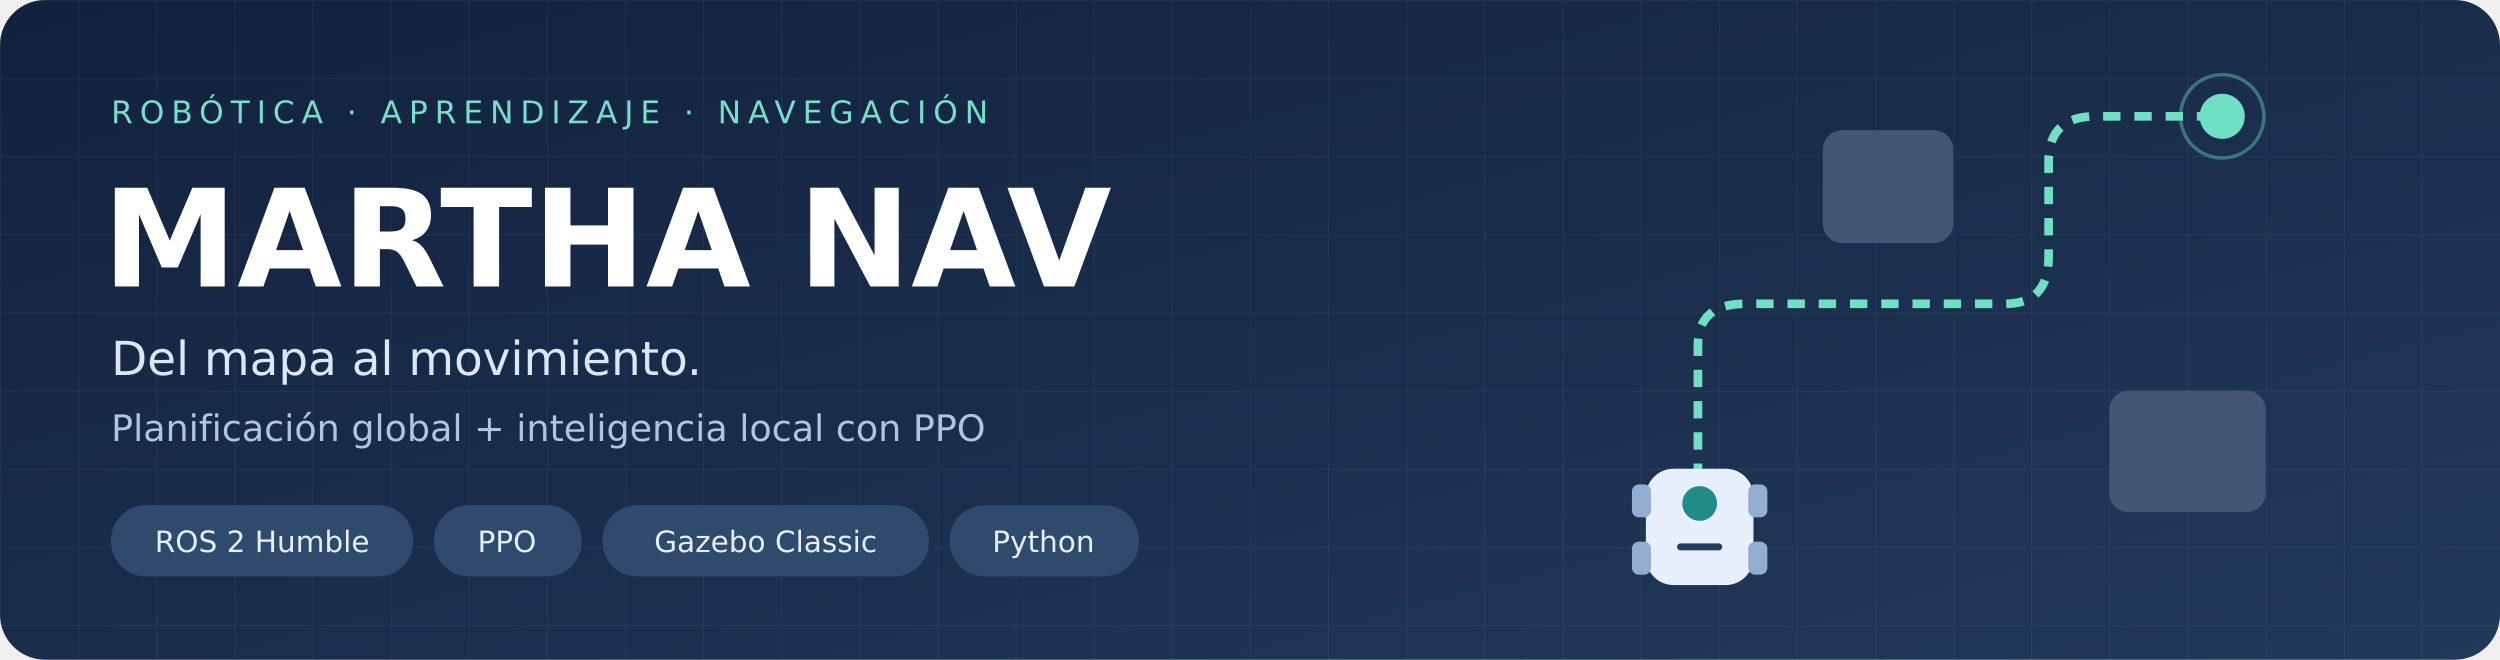
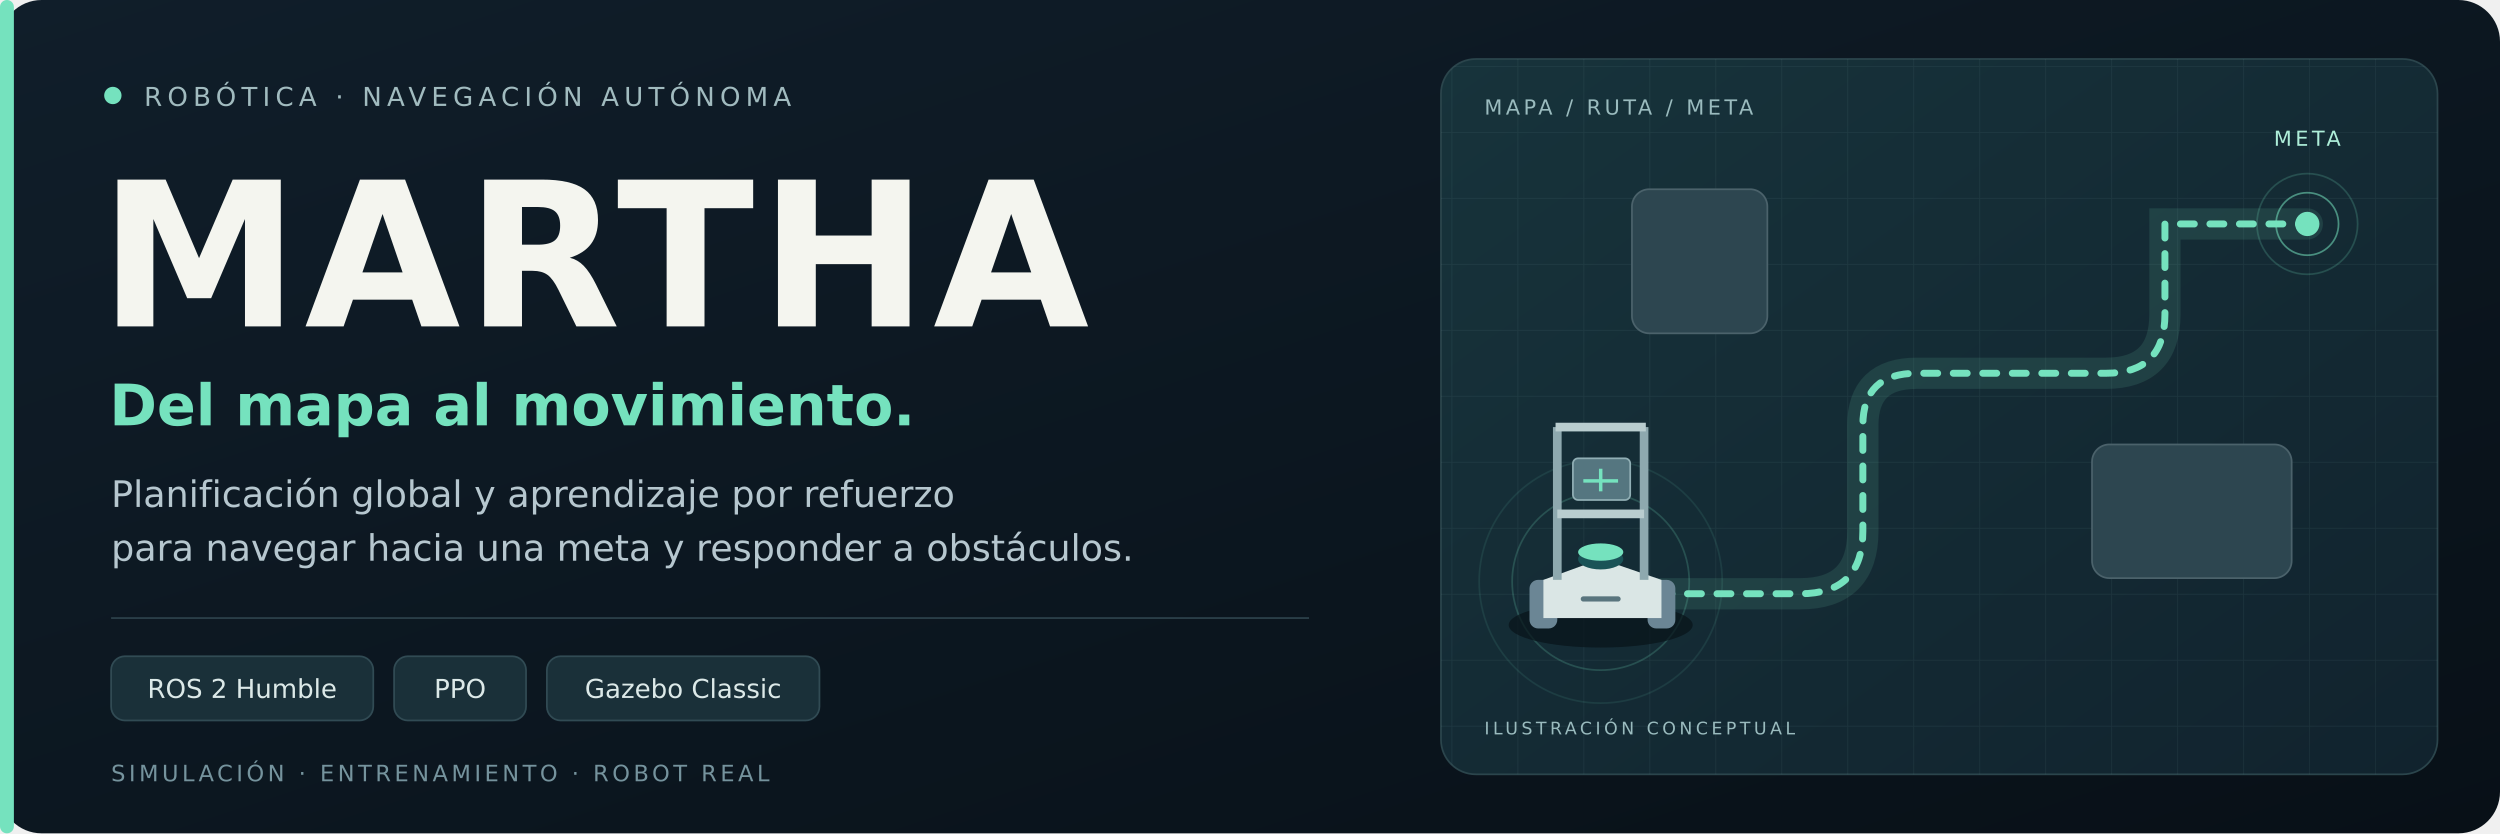
- <svg xmlns="http://www.w3.org/2000/svg" width="1440" height="380" viewBox="0 0 1440 380" role="img" aria-labelledby="t d">
+ <svg xmlns="http://www.w3.org/2000/svg" width="1440" height="480" viewBox="0 0 1440 480" role="img" aria-labelledby="title desc">
  <defs>
-     <linearGradient id="bg" x2="1" y2="1">
-       <stop stop-color="#12213d" />
-       <stop offset="1" stop-color="#213a59" />
+     <linearGradient id="bg" x1="0" y1="0" x2="1" y2="1">
+       <stop stop-color="#101e2a" />
+       <stop offset="1" stop-color="#081017" />
    </linearGradient>
-     <pattern id="grid" width="45" height="45" patternUnits="userSpaceOnUse">
-       <path d="M45 0H0V45" fill="none" stroke="#90a9cc" stroke-opacity=".10" />
+     <linearGradient id="panel" x1="0" y1="0" x2="1" y2="1">
+       <stop stop-color="#17333b" />
+       <stop offset="1" stop-color="#11232e" />
+     </linearGradient>
+     <pattern id="grid" width="38" height="38" patternUnits="userSpaceOnUse">
+       <path d="M38 0H0V38" fill="none" stroke="#9ec8cc" stroke-opacity=".07" />
    </pattern>
  </defs>
-   <rect width="1440" height="380" rx="26" fill="url(#bg)" />
-   <rect width="1440" height="380" rx="26" fill="url(#grid)" />
-   <g font-family="DejaVu Sans,sans-serif">
-     <text x="64" y="71" fill="#76dfcb" font-size="18" letter-spacing="4">ROBÓTICA · APRENDIZAJE · NAVEGACIÓN</text>
-     <text x="59" y="165" font-size="78" font-weight="700" fill="#fff">MARTHA NAV</text>
-     <text x="64" y="216" font-size="27" fill="#dbe7f7">Del mapa al movimiento.</text>
-     <text x="64" y="254" font-size="21" fill="#afc5e0">Planificación global + inteligencia local con PPO</text>
-     <g font-size="17" fill="#e4efff">
-       <rect x="64" y="291" width="174" height="41" rx="20" fill="#304a6e" />
-       <text x="151" y="318" text-anchor="middle">ROS 2 Humble</text>
-       <rect x="250" y="291" width="85" height="41" rx="20" fill="#304a6e" />
-       <text x="292" y="318" text-anchor="middle">PPO</text>
-       <rect x="347" y="291" width="188" height="41" rx="20" fill="#304a6e" />
-       <text x="441" y="318" text-anchor="middle">Gazebo Classic</text>
-       <rect x="547" y="291" width="109" height="41" rx="20" fill="#304a6e" />
-       <text x="601" y="318" text-anchor="middle">Python</text>
+   <rect width="1440" height="480" rx="24" fill="url(#bg)" />
+   <rect x="0" y="0" width="8" height="480" rx="4" fill="#75e2be" />
+   <g font-family="DejaVu Sans,Arial,sans-serif">
+     <circle cx="65" cy="55" r="5" fill="#75e2be" />
+     <text x="83" y="61" fill="#a1bbbf" font-size="15" letter-spacing="3">ROBÓTICA · NAVEGACIÓN AUTÓNOMA</text>
+     <text x="57" y="188" fill="#f4f5ef" font-size="116" font-weight="700" letter-spacing="3">MARTHA</text>
+     <text x="63" y="245" fill="#75e2be" font-size="33" font-weight="600">Del mapa al movimiento.</text>
+     <text x="64" y="292" fill="#b6c7cf" font-size="21">Planificación global y aprendizaje por refuerzo</text>
+     <text x="64" y="323" fill="#b6c7cf" font-size="21">para navegar hacia una meta y responder a obstáculos.</text>
+     <path d="M64 356H754" stroke="#2c414b" />
+     <g font-size="15" fill="#dce9e8">
+       <rect x="64" y="378" width="151" height="37" rx="8" fill="#1a3039" stroke="#314b54" />
+       <text x="139.5" y="402" text-anchor="middle">ROS 2 Humble</text>
+       <rect x="227" y="378" width="76" height="37" rx="8" fill="#1a3039" stroke="#314b54" />
+       <text x="265" y="402" text-anchor="middle">PPO</text>
+       <rect x="315" y="378" width="157" height="37" rx="8" fill="#1a3039" stroke="#314b54" />
+       <text x="393.5" y="402" text-anchor="middle">Gazebo Classic</text>
    </g>
+     <text x="64" y="450" fill="#75939d" font-size="13" letter-spacing="2">SIMULACIÓN · ENTRENAMIENTO · ROBOT REAL</text>
  </g>
-   <g transform="translate(960 45)">
-     <rect x="90" y="30" width="75" height="65" rx="11" fill="#415773" />
-     <rect x="255" y="180" width="90" height="70" rx="11" fill="#415773" />
-     <path d="M18 268 V154 Q18 130 45 130 H195 Q220 130 220 103 V48 Q220 22 247 22 H320" fill="none" stroke="#6fe0c4" stroke-width="5" stroke-dasharray="10 8" />
-     <circle cx="320" cy="22" r="13" fill="#6fe0c4" />
-     <circle cx="320" cy="22" r="24" fill="none" stroke="#6fe0c4" stroke-opacity=".4" stroke-width="2" />
-     <g transform="translate(-12 225)">
-       <rect x="0" y="0" width="62" height="67" rx="16" fill="#e6effb" />
-       <rect x="-8" y="9" width="11" height="19" rx="4" fill="#94aed2" />
-       <rect x="-8" y="42" width="11" height="19" rx="4" fill="#94aed2" />
-       <rect x="59" y="9" width="11" height="19" rx="4" fill="#94aed2" />
-       <rect x="59" y="42" width="11" height="19" rx="4" fill="#94aed2" />
-       <circle cx="31" cy="20" r="10" fill="#238b87" />
-       <path d="M20 45 H42" stroke="#233e62" stroke-width="4" stroke-linecap="round" />
+   <g>
+     <rect x="830" y="34" width="574" height="412" rx="20" fill="url(#panel)" stroke="#2b454c" />
+     <rect x="830" y="34" width="574" height="412" rx="20" fill="url(#grid)" />
+     <g font-family="DejaVu Sans,Arial,sans-serif" font-size="12" letter-spacing="2" fill="#9abbbe">
+       <text x="855" y="66">MAPA / RUTA / META</text>
+       <text x="855" y="423" font-size="10">ILUSTRACIÓN CONCEPTUAL</text>
+     </g>
+     <rect x="940" y="109" width="78" height="83" rx="10" fill="#2d4650" stroke="#4b626b" />
+     <rect x="1205" y="256" width="115" height="77" rx="10" fill="#2d4650" stroke="#4b626b" />
+     <path d="M921 342H1037Q1073 342 1073 306V245Q1073 215 1104 215H1213Q1247 215 1247 181V129H1329" fill="none" stroke="#75e2be" stroke-opacity=".12" stroke-width="18" stroke-linecap="round" />
+     <path d="M921 342H1037Q1073 342 1073 306V245Q1073 215 1104 215H1213Q1247 215 1247 181V129H1329" fill="none" stroke="#75e2be" stroke-width="4" stroke-dasharray="8 9" stroke-linecap="round" />
+     <circle cx="1329" cy="129" r="29" fill="none" stroke="#75e2be" stroke-opacity=".2" />
+     <circle cx="1329" cy="129" r="18" fill="none" stroke="#75e2be" stroke-opacity=".55" />
+     <circle cx="1329" cy="129" r="7" fill="#75e2be" />
+     <text x="1329" y="84" text-anchor="middle" font-family="DejaVu Sans,Arial,sans-serif" font-size="12" fill="#aeeed9" letter-spacing="2">META</text>
+     <g transform="translate(888 252)">
+       <circle cx="34" cy="83" r="70" fill="none" stroke="#75e2be" stroke-opacity=".1" />
+       <circle cx="34" cy="83" r="51" fill="none" stroke="#75e2be" stroke-opacity=".2" />
+       <ellipse cx="34" cy="108" rx="53" ry="13" fill="#071218" opacity=".7" />
+       <rect x="-7" y="82" width="16" height="28" rx="5" fill="#6b8695" />
+       <rect x="61" y="82" width="16" height="28" rx="5" fill="#6b8695" />
+       <path d="M1 82L34 70L69 82V104H1Z" fill="#dae6e5" />
+       <path d="M9 82V-6M59 82V-6" fill="none" stroke="#8ea9af" stroke-width="5" />
+       <path d="M8 -6H60M9 44H59" stroke="#b9cdcf" stroke-width="5" />
+       <rect x="18" y="12" width="33" height="24" rx="3" fill="#557680" stroke="#91afb5" />
+       <path d="M24 25H44M34 18V31" stroke="#75e2be" stroke-width="2" />
+       <ellipse cx="34" cy="70" rx="13" ry="6" fill="#1a5357" />
+       <ellipse cx="34" cy="66" rx="13" ry="5" fill="#75e2be" />
+       <path d="M24 93H44" stroke="#59757e" stroke-width="3" stroke-linecap="round" />
    </g>
  </g>
</svg>
